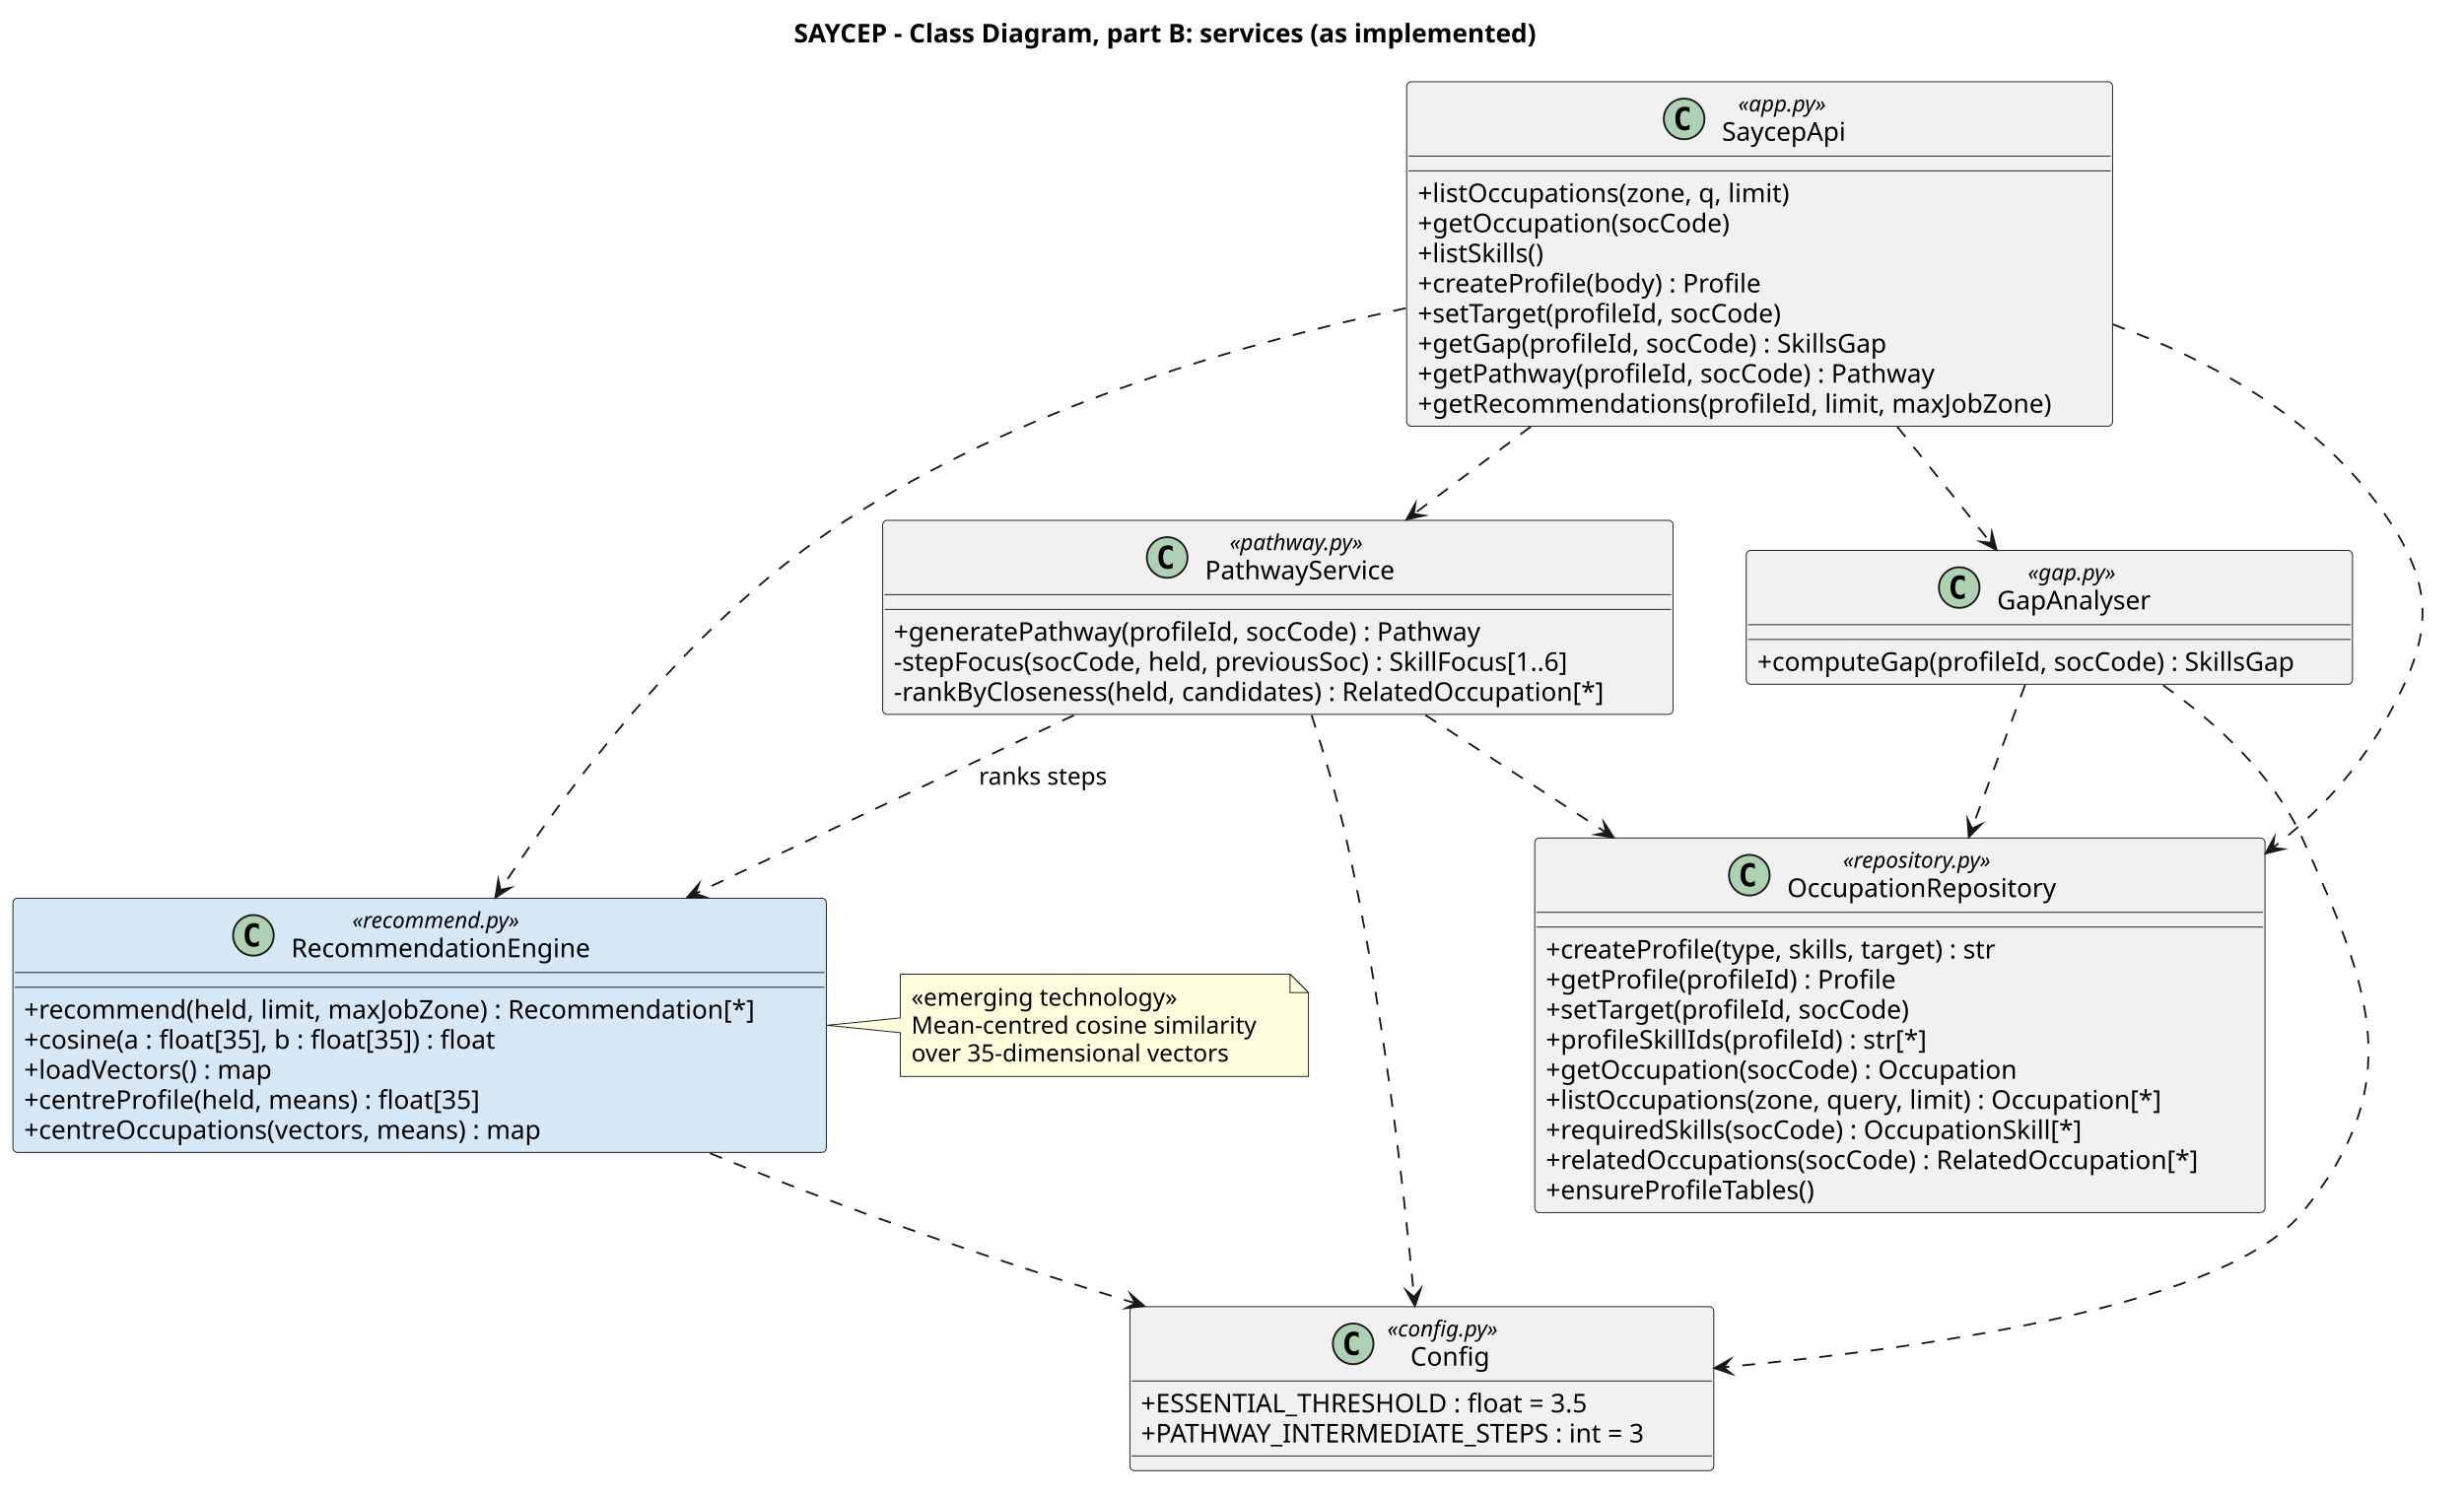
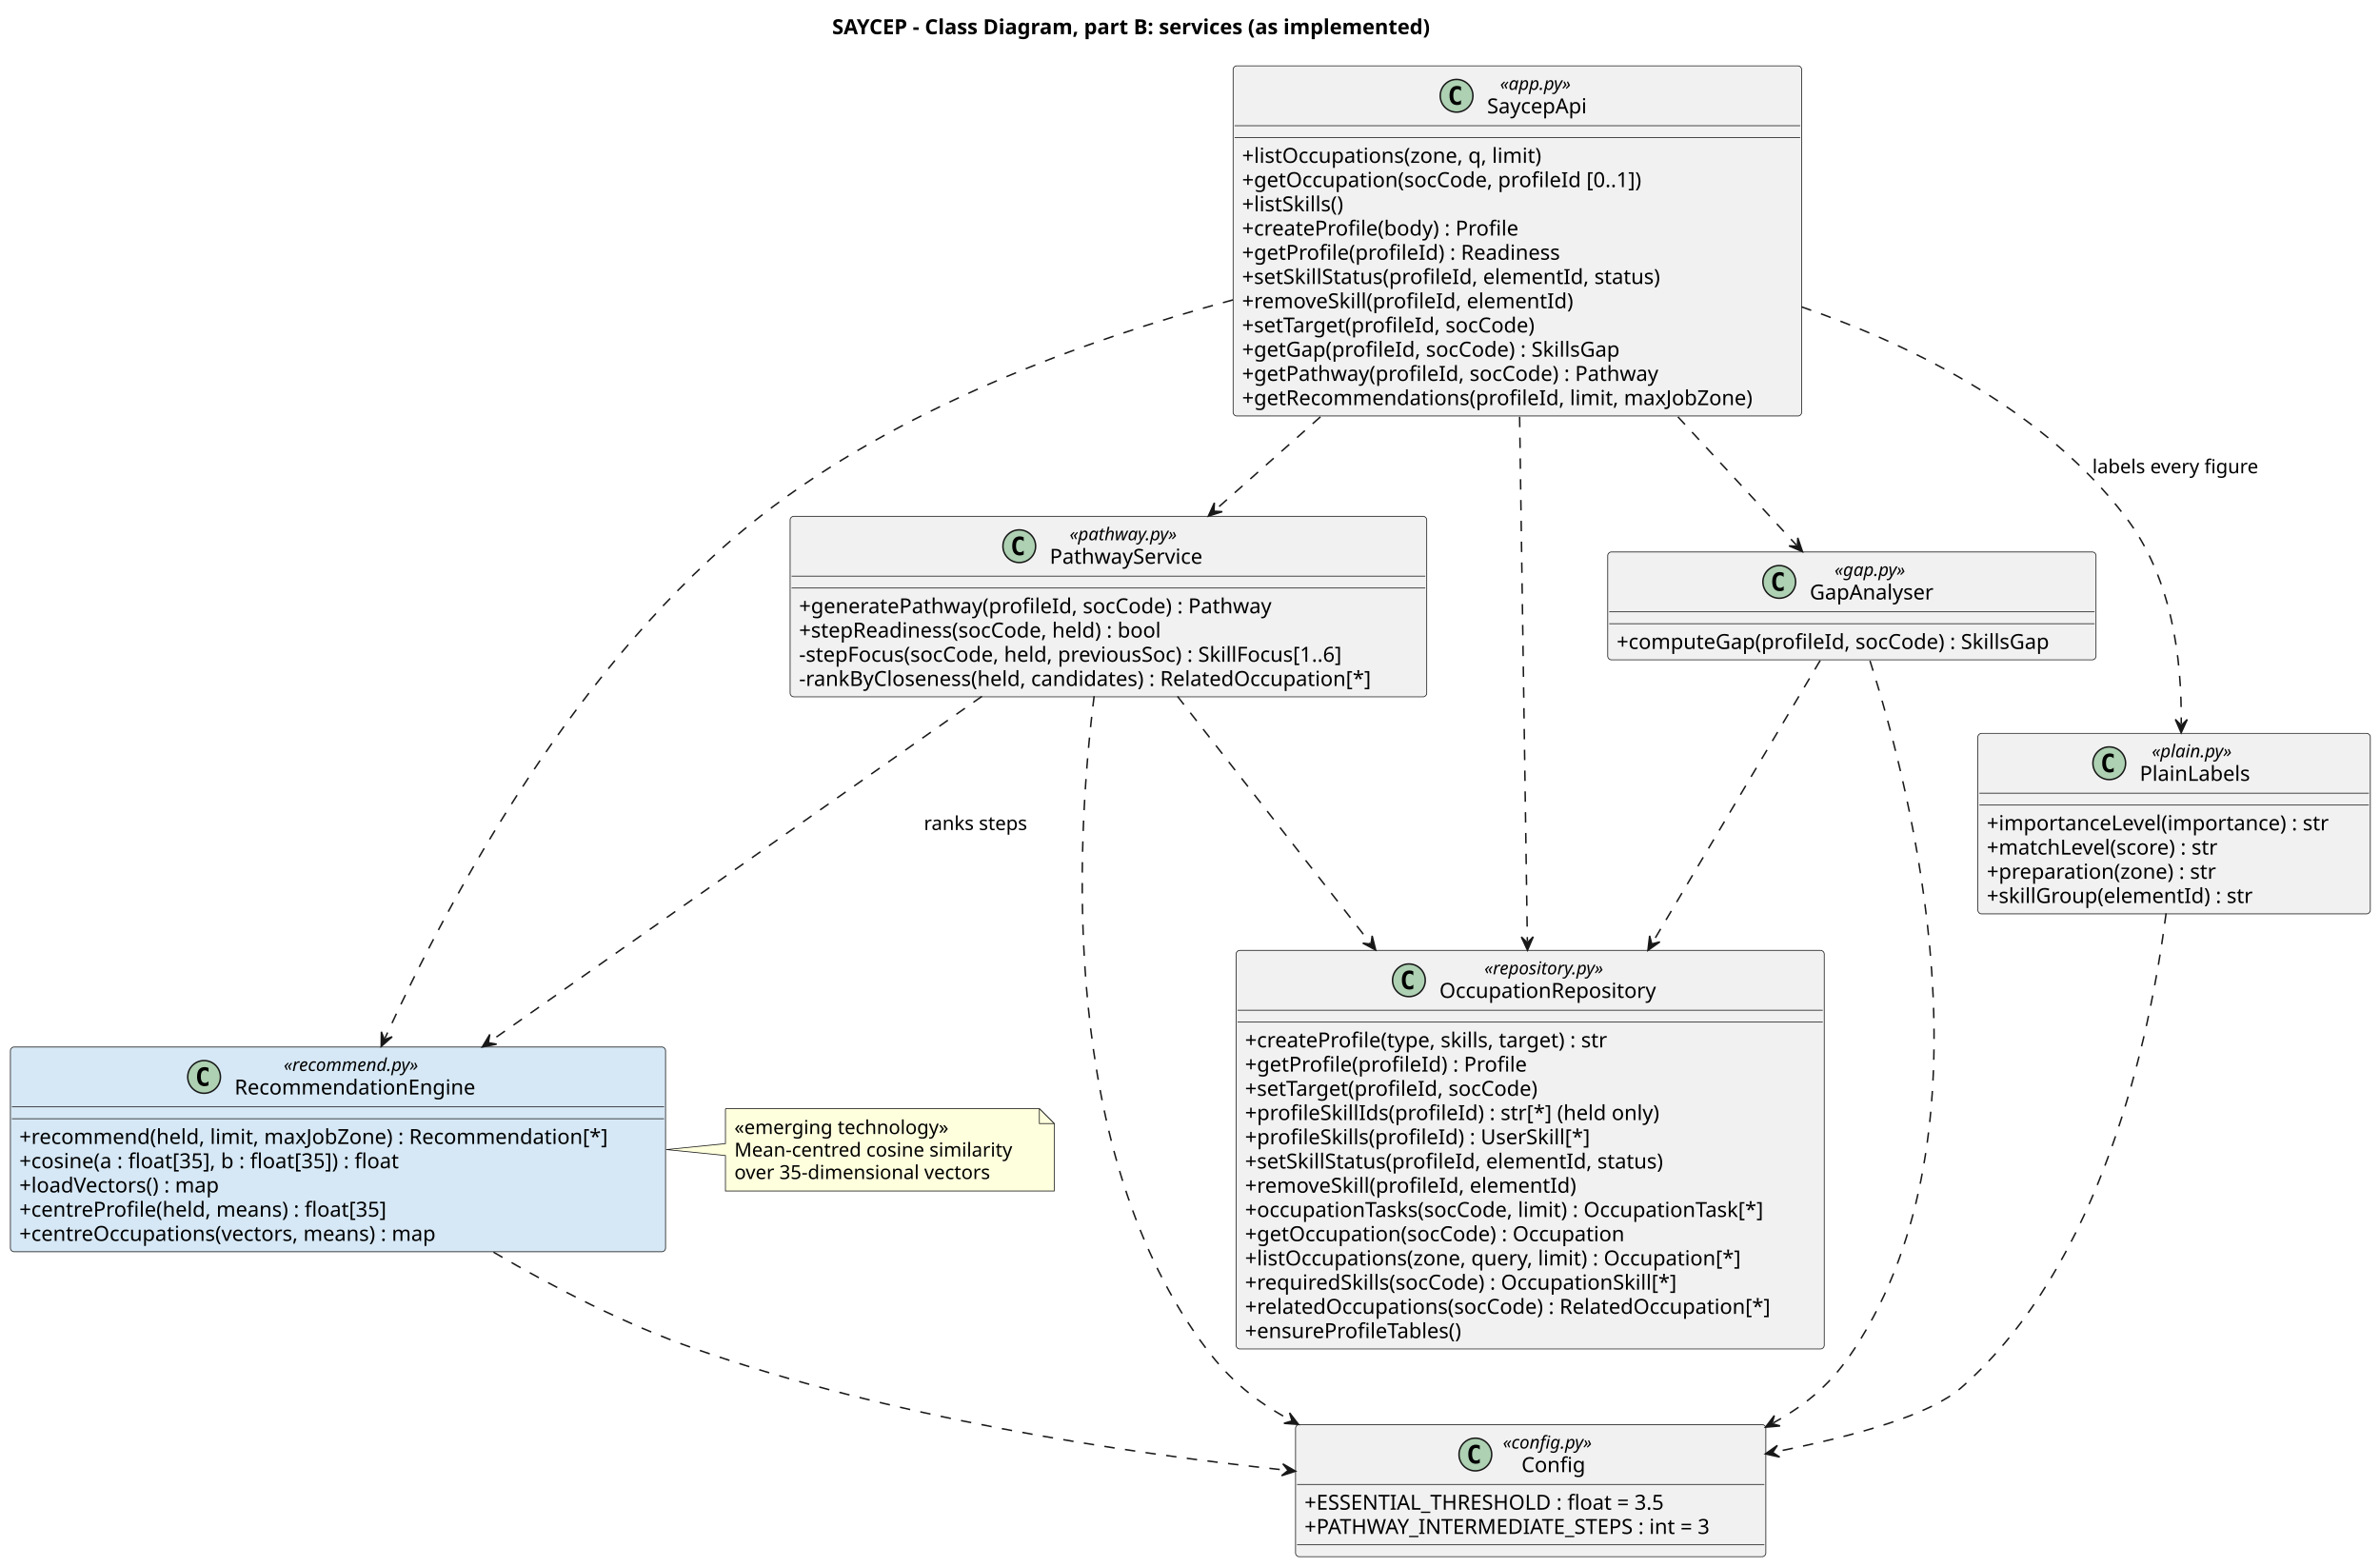
- <svg xmlns="http://www.w3.org/2000/svg" version="1.1" data-diagram-type="CLASS" style="width:1335px;height:811px;background:#FFFFFF;" width="1335px" height="811px" viewBox="0 0 1335 811" zoomAndPan="magnify" preserveAspectRatio="none" contentStyleType="text/css">
+ <svg xmlns="http://www.w3.org/2000/svg" contentStyleType="text/css" height="1054px" preserveAspectRatio="none" style="width:1601px;height:1054px;background:#FFFFFF;" version="1.1" viewBox="0 0 1601 1054" width="1601px" zoomAndPan="magnify">
  <defs />
-   <g font-family="sans-serif" lengthAdjust="spacing">
-     <g class="title" data-source-line="3">
-       <text x="430.136" y="22.995" fill="#000" font-size="14" textLength="467.947" font-weight="700">SAYCEP - Class Diagram, part B: services (as implemented)</text>
+   <g>
+     <text fill="#000000" font-family="sans-serif" font-size="14" font-weight="bold" lengthAdjust="spacing" textLength="467.947" x="559.769" y="22.995">SAYCEP - Class Diagram, part B: services (as implemented)</text>
+     <g id="elem_SaycepApi">
+       <rect codeLine="11" fill="#F1F1F1" height="235.531" id="SaycepApi" rx="2.5" ry="2.5" style="stroke:#181818;stroke-width:0.5;" width="382.453" x="829.5" y="44.297" />
+       <ellipse cx="979.826" cy="64.43" fill="#ADD1B2" rx="11" ry="11" style="stroke:#181818;stroke-width:1.0;" />
+       <path d="M982.794,70.07 Q982.216,70.367 981.576,70.508 Q980.935,70.664 980.232,70.664 Q977.732,70.664 976.404,69.023 Q975.091,67.367 975.091,64.242 Q975.091,61.117 976.404,59.461 Q977.732,57.805 980.232,57.805 Q980.935,57.805 981.576,57.961 Q982.232,58.117 982.794,58.414 L982.794,61.133 Q982.169,60.555 981.576,60.289 Q980.982,60.008 980.357,60.008 Q979.013,60.008 978.326,61.086 Q977.638,62.148 977.638,64.242 Q977.638,66.336 978.326,67.414 Q979.013,68.477 980.357,68.477 Q980.982,68.477 981.576,68.211 Q982.169,67.93 982.794,67.352 L982.794,70.07 Z " fill="#000000" />
+       <text fill="#000000" font-family="sans-serif" font-size="12" font-style="italic" lengthAdjust="spacing" textLength="55.805" x="1009.074" y="60.435">«app.py»</text>
+       <text fill="#000000" font-family="sans-serif" font-size="14" lengthAdjust="spacing" textLength="73.302" x="1000.326" y="76.261">SaycepApi</text>
+       <line style="stroke:#181818;stroke-width:0.5;" x1="830.5" x2="1210.953" y1="84.562" y2="84.562" />
+       <line style="stroke:#181818;stroke-width:0.5;" x1="830.5" x2="1210.953" y1="92.562" y2="92.562" />
+       <text fill="#000000" font-family="sans-serif" font-size="14" lengthAdjust="spacing" textLength="220.965" x="835.5" y="109.558">+listOccupations(zone, q, limit)</text>
+       <text fill="#000000" font-family="sans-serif" font-size="14" lengthAdjust="spacing" textLength="293.146" x="835.5" y="125.855">+getOccupation(socCode, profileId [0..1])</text>
+       <text fill="#000000" font-family="sans-serif" font-size="14" lengthAdjust="spacing" textLength="79.174" x="835.5" y="142.151">+listSkills()</text>
+       <text fill="#000000" font-family="sans-serif" font-size="14" lengthAdjust="spacing" textLength="203.814" x="835.5" y="158.448">+createProfile(body) : Profile</text>
+       <text fill="#000000" font-family="sans-serif" font-size="14" lengthAdjust="spacing" textLength="232.661" x="835.5" y="174.745">+getProfile(profileId) : Readiness</text>
+       <text fill="#000000" font-family="sans-serif" font-size="14" lengthAdjust="spacing" textLength="306.435" x="835.5" y="191.042">+setSkillStatus(profileId, elementId, status)</text>
+       <text fill="#000000" font-family="sans-serif" font-size="14" lengthAdjust="spacing" textLength="241.978" x="835.5" y="207.339">+removeSkill(profileId, elementId)</text>
+       <text fill="#000000" font-family="sans-serif" font-size="14" lengthAdjust="spacing" textLength="215.769" x="835.5" y="223.636">+setTarget(profileId, socCode)</text>
+       <text fill="#000000" font-family="sans-serif" font-size="14" lengthAdjust="spacing" textLength="277.69" x="835.5" y="239.933">+getGap(profileId, socCode) : SkillsGap</text>
+       <text fill="#000000" font-family="sans-serif" font-size="14" lengthAdjust="spacing" textLength="304.5" x="835.5" y="256.229">+getPathway(profileId, socCode) : Pathway</text>
+       <text fill="#000000" font-family="sans-serif" font-size="14" lengthAdjust="spacing" textLength="370.453" x="835.5" y="272.526">+getRecommendations(profileId, limit, maxJobZone)</text>
    </g>
-     <g class="entity" data-qualified-name="SaycepApi" id="ent0001" data-source-line="9">
-       <rect x="762.13" y="44.297" width="382.453" height="186.641" fill="#F1F1F1" style="stroke:#181818;stroke-width:0.5;" rx="2.5" ry="2.5" />
-       <ellipse cx="912.456" cy="64.43" rx="11" ry="11" fill="#ADD1B2" style="stroke:#181818;stroke-width:1;" />
-       <path d="M915.424,70.07 Q914.846,70.367 914.206,70.508 Q913.565,70.664 912.862,70.664 Q910.362,70.664 909.034,69.023 Q907.721,67.367 907.721,64.242 Q907.721,61.117 909.034,59.461 Q910.362,57.805 912.862,57.805 Q913.565,57.805 914.206,57.961 Q914.862,58.117 915.424,58.414 L915.424,61.133 Q914.799,60.555 914.206,60.289 Q913.612,60.008 912.987,60.008 Q911.643,60.008 910.956,61.086 Q910.268,62.148 910.268,64.242 Q910.268,66.336 910.956,67.414 Q911.643,68.477 912.987,68.477 Q913.612,68.477 914.206,68.211 Q914.799,67.93 915.424,67.352 L915.424,70.07 Z " fill="#000" />
-       <text x="941.704" y="60.436" fill="#000" font-size="12" textLength="55.805" font-style="italic">«app.py»</text>
-       <text x="932.956" y="76.261" fill="#000" font-size="14" textLength="73.302">SaycepApi</text>
-       <line x1="763.13" y1="84.563" x2="1143.583" y2="84.563" style="stroke:#181818;stroke-width:0.5;" />
-       <line x1="763.13" y1="92.563" x2="1143.583" y2="92.563" style="stroke:#181818;stroke-width:0.5;" />
-       <text x="768.13" y="109.558" fill="#000" font-size="14" textLength="220.965">+listOccupations(zone, q, limit)</text>
-       <text x="768.13" y="125.854" fill="#000" font-size="14" textLength="184.611">+getOccupation(socCode)</text>
-       <text x="768.13" y="142.151" fill="#000" font-size="14" textLength="79.174">+listSkills()</text>
-       <text x="768.13" y="158.448" fill="#000" font-size="14" textLength="203.813">+createProfile(body) : Profile</text>
-       <text x="768.13" y="174.745" fill="#000" font-size="14" textLength="215.77">+setTarget(profileId, socCode)</text>
-       <text x="768.13" y="191.042" fill="#000" font-size="14" textLength="277.689">+getGap(profileId, socCode) : SkillsGap</text>
-       <text x="768.13" y="207.339" fill="#000" font-size="14" textLength="304.5">+getPathway(profileId, socCode) : Pathway</text>
-       <text x="768.13" y="223.636" fill="#000" font-size="14" textLength="370.453">+getRecommendations(profileId, limit, maxJobZone)</text>
+     <g id="elem_GapAnalyser">
+       <rect codeLine="24" fill="#F1F1F1" height="72.562" id="GapAnalyser" rx="2.5" ry="2.5" style="stroke:#181818;stroke-width:0.5;" width="328.463" x="1081.5" y="371.297" />
+       <ellipse cx="1196.891" cy="391.43" fill="#ADD1B2" rx="11" ry="11" style="stroke:#181818;stroke-width:1.0;" />
+       <path d="M1199.859,397.07 Q1199.281,397.367 1198.641,397.508 Q1198,397.664 1197.297,397.664 Q1194.797,397.664 1193.469,396.023 Q1192.156,394.367 1192.156,391.242 Q1192.156,388.117 1193.469,386.461 Q1194.797,384.805 1197.297,384.805 Q1198,384.805 1198.641,384.961 Q1199.297,385.117 1199.859,385.414 L1199.859,388.133 Q1199.234,387.555 1198.641,387.289 Q1198.047,387.008 1197.422,387.008 Q1196.078,387.008 1195.391,388.086 Q1194.703,389.148 1194.703,391.242 Q1194.703,393.336 1195.391,394.414 Q1196.078,395.477 1197.422,395.477 Q1198.047,395.477 1198.641,395.211 Q1199.234,394.93 1199.859,394.352 L1199.859,397.07 Z " fill="#000000" />
+       <text fill="#000000" font-family="sans-serif" font-size="12" font-style="italic" lengthAdjust="spacing" textLength="55.805" x="1234.079" y="387.435">«gap.py»</text>
+       <text fill="#000000" font-family="sans-serif" font-size="14" lengthAdjust="spacing" textLength="89.182" x="1217.391" y="403.261">GapAnalyser</text>
+       <line style="stroke:#181818;stroke-width:0.5;" x1="1082.5" x2="1408.963" y1="411.562" y2="411.562" />
+       <line style="stroke:#181818;stroke-width:0.5;" x1="1082.5" x2="1408.963" y1="419.562" y2="419.562" />
+       <text fill="#000000" font-family="sans-serif" font-size="14" lengthAdjust="spacing" textLength="316.463" x="1087.5" y="436.558">+computeGap(profileId, socCode) : SkillsGap</text>
    </g>
-     <g class="entity" data-qualified-name="GapAnalyser" id="ent0002" data-source-line="19">
-       <rect x="946.12" y="298.227" width="328.463" height="72.563" fill="#F1F1F1" style="stroke:#181818;stroke-width:0.5;" rx="2.5" ry="2.5" />
-       <ellipse cx="1061.511" cy="318.36" rx="11" ry="11" fill="#ADD1B2" style="stroke:#181818;stroke-width:1;" />
-       <path d="M1064.479,324 Q1063.901,324.297 1063.261,324.438 Q1062.62,324.594 1061.917,324.594 Q1059.417,324.594 1058.089,322.953 Q1056.776,321.297 1056.776,318.172 Q1056.776,315.047 1058.089,313.391 Q1059.417,311.735 1061.917,311.735 Q1062.62,311.735 1063.261,311.891 Q1063.917,312.047 1064.479,312.344 L1064.479,315.063 Q1063.854,314.485 1063.261,314.219 Q1062.667,313.938 1062.042,313.938 Q1060.698,313.938 1060.011,315.016 Q1059.323,316.078 1059.323,318.172 Q1059.323,320.266 1060.011,321.344 Q1060.698,322.407 1062.042,322.407 Q1062.667,322.407 1063.261,322.141 Q1063.854,321.86 1064.479,321.282 L1064.479,324 Z " fill="#000" />
-       <text x="1098.699" y="314.366" fill="#000" font-size="12" textLength="55.805" font-style="italic">«gap.py»</text>
-       <text x="1082.011" y="330.191" fill="#000" font-size="14" textLength="89.182">GapAnalyser</text>
-       <line x1="947.12" y1="338.493" x2="1273.583" y2="338.493" style="stroke:#181818;stroke-width:0.5;" />
-       <line x1="947.12" y1="346.493" x2="1273.583" y2="346.493" style="stroke:#181818;stroke-width:0.5;" />
-       <text x="952.12" y="363.488" fill="#000" font-size="14" textLength="316.463">+computeGap(profileId, socCode) : SkillsGap</text>
+     <g id="elem_PathwayService">
+       <rect codeLine="27" fill="#F1F1F1" height="121.453" id="PathwayService" rx="2.5" ry="2.5" style="stroke:#181818;stroke-width:0.5;" width="428.254" x="531.5" y="347.297" />
+       <ellipse cx="685.657" cy="367.43" fill="#ADD1B2" rx="11" ry="11" style="stroke:#181818;stroke-width:1.0;" />
+       <path d="M688.626,373.07 Q688.048,373.367 687.407,373.508 Q686.767,373.664 686.063,373.664 Q683.563,373.664 682.235,372.023 Q680.923,370.367 680.923,367.242 Q680.923,364.117 682.235,362.461 Q683.563,360.805 686.063,360.805 Q686.767,360.805 687.407,360.961 Q688.063,361.117 688.626,361.414 L688.626,364.133 Q688.001,363.555 687.407,363.289 Q686.813,363.008 686.188,363.008 Q684.845,363.008 684.157,364.086 Q683.47,365.148 683.47,367.242 Q683.47,369.336 684.157,370.414 Q684.845,371.477 686.188,371.477 Q686.813,371.477 687.407,371.211 Q688.001,370.93 688.626,370.352 L688.626,373.07 Z " fill="#000000" />
+       <text fill="#000000" font-family="sans-serif" font-size="12" font-style="italic" lengthAdjust="spacing" textLength="84.768" x="719.493" y="363.435">«pathway.py»</text>
+       <text fill="#000000" font-family="sans-serif" font-size="14" lengthAdjust="spacing" textLength="111.439" x="706.157" y="379.261">PathwayService</text>
+       <line style="stroke:#181818;stroke-width:0.5;" x1="532.5" x2="958.754" y1="387.562" y2="387.562" />
+       <line style="stroke:#181818;stroke-width:0.5;" x1="532.5" x2="958.754" y1="395.562" y2="395.562" />
+       <text fill="#000000" font-family="sans-serif" font-size="14" lengthAdjust="spacing" textLength="344.935" x="537.5" y="412.558">+generatePathway(profileId, socCode) : Pathway</text>
+       <text fill="#000000" font-family="sans-serif" font-size="14" lengthAdjust="spacing" textLength="266.793" x="537.5" y="428.854">+stepReadiness(socCode, held) : bool</text>
+       <text fill="#000000" font-family="sans-serif" font-size="14" lengthAdjust="spacing" textLength="399.916" x="537.5" y="445.151">-stepFocus(socCode, held, previousSoc) : SkillFocus[1..6]</text>
+       <text fill="#000000" font-family="sans-serif" font-size="14" lengthAdjust="spacing" textLength="416.254" x="537.5" y="461.448">-rankByCloseness(held, candidates) : RelatedOccupation[*]</text>
    </g>
-     <g class="entity" data-qualified-name="PathwayService" id="ent0003" data-source-line="22">
-       <rect x="478.23" y="281.937" width="428.254" height="105.156" fill="#F1F1F1" style="stroke:#181818;stroke-width:0.5;" rx="2.5" ry="2.5" />
-       <ellipse cx="632.387" cy="302.07" rx="11" ry="11" fill="#ADD1B2" style="stroke:#181818;stroke-width:1;" />
-       <path d="M635.356,307.71 Q634.778,308.007 634.137,308.148 Q633.497,308.304 632.793,308.304 Q630.293,308.304 628.965,306.663 Q627.653,305.007 627.653,301.882 Q627.653,298.757 628.965,297.101 Q630.293,295.445 632.793,295.445 Q633.497,295.445 634.137,295.601 Q634.793,295.757 635.356,296.054 L635.356,298.773 Q634.731,298.195 634.137,297.929 Q633.543,297.648 632.918,297.648 Q631.575,297.648 630.887,298.726 Q630.2,299.788 630.2,301.882 Q630.2,303.976 630.887,305.054 Q631.575,306.117 632.918,306.117 Q633.543,306.117 634.137,305.851 Q634.731,305.57 635.356,304.992 L635.356,307.71 Z " fill="#000" />
-       <text x="666.223" y="298.076" fill="#000" font-size="12" textLength="84.768" font-style="italic">«pathway.py»</text>
-       <text x="652.887" y="313.901" fill="#000" font-size="14" textLength="111.439">PathwayService</text>
-       <line x1="479.23" y1="322.203" x2="905.484" y2="322.203" style="stroke:#181818;stroke-width:0.5;" />
-       <line x1="479.23" y1="330.203" x2="905.484" y2="330.203" style="stroke:#181818;stroke-width:0.5;" />
-       <text x="484.23" y="347.198" fill="#000" font-size="14" textLength="344.935">+generatePathway(profileId, socCode) : Pathway</text>
-       <text x="484.23" y="363.494" fill="#000" font-size="14" textLength="399.916">-stepFocus(socCode, held, previousSoc) : SkillFocus[1..6]</text>
-       <text x="484.23" y="379.791" fill="#000" font-size="14" textLength="416.254">-rankByCloseness(held, candidates) : RelatedOccupation[*]</text>
+     <g id="elem_RecommendationEngine">
+       <rect codeLine="33" fill="#D6E8F5" height="137.75" id="RecommendationEngine" rx="2.5" ry="2.5" style="stroke:#181818;stroke-width:0.5;" width="440.709" x="7" y="704.297" />
+       <ellipse cx="137.29" cy="724.43" fill="#ADD1B2" rx="11" ry="11" style="stroke:#181818;stroke-width:1.0;" />
+       <path d="M140.258,730.07 Q139.68,730.367 139.04,730.508 Q138.399,730.664 137.696,730.664 Q135.196,730.664 133.868,729.023 Q132.555,727.367 132.555,724.242 Q132.555,721.117 133.868,719.461 Q135.196,717.805 137.696,717.805 Q138.399,717.805 139.04,717.961 Q139.696,718.117 140.258,718.414 L140.258,721.133 Q139.633,720.555 139.04,720.289 Q138.446,720.008 137.821,720.008 Q136.477,720.008 135.79,721.086 Q135.102,722.148 135.102,724.242 Q135.102,726.336 135.79,727.414 Q136.477,728.477 137.821,728.477 Q138.446,728.477 139.04,728.211 Q139.633,727.93 140.258,727.352 L140.258,730.07 Z " fill="#000000" />
+       <text fill="#000000" font-family="sans-serif" font-size="12" font-style="italic" lengthAdjust="spacing" textLength="105.457" x="190.876" y="720.436">«recommend.py»</text>
+       <text fill="#000000" font-family="sans-serif" font-size="14" lengthAdjust="spacing" textLength="171.63" x="157.79" y="736.261">RecommendationEngine</text>
+       <line style="stroke:#181818;stroke-width:0.5;" x1="8" x2="446.709" y1="744.562" y2="744.562" />
+       <line style="stroke:#181818;stroke-width:0.5;" x1="8" x2="446.709" y1="752.562" y2="752.562" />
+       <text fill="#000000" font-family="sans-serif" font-size="14" lengthAdjust="spacing" textLength="428.709" x="13" y="769.558">+recommend(held, limit, maxJobZone) : Recommendation[*]</text>
+       <text fill="#000000" font-family="sans-serif" font-size="14" lengthAdjust="spacing" textLength="286.638" x="13" y="785.855">+cosine(a : float[35], b : float[35]) : float</text>
+       <text fill="#000000" font-family="sans-serif" font-size="14" lengthAdjust="spacing" textLength="150.288" x="13" y="802.151">+loadVectors() : map</text>
+       <text fill="#000000" font-family="sans-serif" font-size="14" lengthAdjust="spacing" textLength="271.749" x="13" y="818.448">+centreProfile(held, means) : float[35]</text>
+       <text fill="#000000" font-family="sans-serif" font-size="14" lengthAdjust="spacing" textLength="306.879" x="13" y="834.745">+centreOccupations(vectors, means) : map</text>
    </g>
-     <g class="entity" data-qualified-name="RecommendationEngine" id="ent0004" data-source-line="27">
-       <rect x="7" y="486.687" width="440.709" height="137.75" fill="#D6E8F5" style="stroke:#181818;stroke-width:0.5;" rx="2.5" ry="2.5" />
-       <ellipse cx="137.29" cy="506.82" rx="11" ry="11" fill="#ADD1B2" style="stroke:#181818;stroke-width:1;" />
-       <path d="M140.258,512.46 Q139.68,512.757 139.04,512.898 Q138.399,513.054 137.696,513.054 Q135.196,513.054 133.868,511.413 Q132.555,509.757 132.555,506.632 Q132.555,503.507 133.868,501.851 Q135.196,500.195 137.696,500.195 Q138.399,500.195 139.04,500.351 Q139.696,500.507 140.258,500.804 L140.258,503.523 Q139.633,502.945 139.04,502.679 Q138.446,502.398 137.821,502.398 Q136.477,502.398 135.79,503.476 Q135.102,504.538 135.102,506.632 Q135.102,508.726 135.79,509.804 Q136.477,510.867 137.821,510.867 Q138.446,510.867 139.04,510.601 Q139.633,510.32 140.258,509.742 L140.258,512.46 Z " fill="#000" />
-       <text x="190.876" y="502.826" fill="#000" font-size="12" textLength="105.457" font-style="italic">«recommend.py»</text>
-       <text x="157.79" y="518.651" fill="#000" font-size="14" textLength="171.63">RecommendationEngine</text>
-       <line x1="8" y1="526.953" x2="446.709" y2="526.953" style="stroke:#181818;stroke-width:0.5;" />
-       <line x1="8" y1="534.953" x2="446.709" y2="534.953" style="stroke:#181818;stroke-width:0.5;" />
-       <text x="13" y="551.948" fill="#000" font-size="14" textLength="428.709">+recommend(held, limit, maxJobZone) : Recommendation[*]</text>
-       <text x="13" y="568.244" fill="#000" font-size="14" textLength="286.638">+cosine(a : float[35], b : float[35]) : float</text>
-       <text x="13" y="584.541" fill="#000" font-size="14" textLength="150.288">+loadVectors() : map</text>
-       <text x="13" y="600.838" fill="#000" font-size="14" textLength="271.749">+centreProfile(held, means) : float[35]</text>
-       <text x="13" y="617.135" fill="#000" font-size="14" textLength="306.879">+centreOccupations(vectors, means) : map</text>
+     <g id="elem_OccupationRepository">
+       <rect codeLine="40" fill="#F1F1F1" height="268.125" id="OccupationRepository" rx="2.5" ry="2.5" style="stroke:#181818;stroke-width:0.5;" width="395.653" x="831.5" y="639.297" />
+       <ellipse cx="947.755" cy="659.43" fill="#ADD1B2" rx="11" ry="11" style="stroke:#181818;stroke-width:1.0;" />
+       <path d="M950.724,665.07 Q950.146,665.367 949.505,665.508 Q948.865,665.664 948.162,665.664 Q945.662,665.664 944.333,664.023 Q943.021,662.367 943.021,659.242 Q943.021,656.117 944.333,654.461 Q945.662,652.805 948.162,652.805 Q948.865,652.805 949.505,652.961 Q950.162,653.117 950.724,653.414 L950.724,656.133 Q950.099,655.555 949.505,655.289 Q948.912,655.008 948.287,655.008 Q946.943,655.008 946.255,656.086 Q945.568,657.148 945.568,659.242 Q945.568,661.336 946.255,662.414 Q946.943,663.477 948.287,663.477 Q948.912,663.477 949.505,663.211 Q950.099,662.93 950.724,662.352 L950.724,665.07 Z " fill="#000000" />
+       <text fill="#000000" font-family="sans-serif" font-size="12" font-style="italic" lengthAdjust="spacing" textLength="94.16" x="998.497" y="655.436">«repository.py»</text>
+       <text fill="#000000" font-family="sans-serif" font-size="14" lengthAdjust="spacing" textLength="154.643" x="968.255" y="671.261">OccupationRepository</text>
+       <line style="stroke:#181818;stroke-width:0.5;" x1="832.5" x2="1226.153" y1="679.562" y2="679.562" />
+       <line style="stroke:#181818;stroke-width:0.5;" x1="832.5" x2="1226.153" y1="687.562" y2="687.562" />
+       <text fill="#000000" font-family="sans-serif" font-size="14" lengthAdjust="spacing" textLength="269.897" x="837.5" y="704.558">+createProfile(type, skills, target) : str</text>
+       <text fill="#000000" font-family="sans-serif" font-size="14" lengthAdjust="spacing" textLength="204.976" x="837.5" y="720.855">+getProfile(profileId) : Profile</text>
+       <text fill="#000000" font-family="sans-serif" font-size="14" lengthAdjust="spacing" textLength="215.769" x="837.5" y="737.151">+setTarget(profileId, socCode)</text>
+       <text fill="#000000" font-family="sans-serif" font-size="14" lengthAdjust="spacing" textLength="307.932" x="837.5" y="753.448">+profileSkillIds(profileId) : str[*]  (held only)</text>
+       <text fill="#000000" font-family="sans-serif" font-size="14" lengthAdjust="spacing" textLength="252.8" x="837.5" y="769.745">+profileSkills(profileId) : UserSkill[*]</text>
+       <text fill="#000000" font-family="sans-serif" font-size="14" lengthAdjust="spacing" textLength="306.435" x="837.5" y="786.042">+setSkillStatus(profileId, elementId, status)</text>
+       <text fill="#000000" font-family="sans-serif" font-size="14" lengthAdjust="spacing" textLength="241.978" x="837.5" y="802.339">+removeSkill(profileId, elementId)</text>
+       <text fill="#000000" font-family="sans-serif" font-size="14" lengthAdjust="spacing" textLength="382.334" x="837.5" y="818.636">+occupationTasks(socCode, limit) : OccupationTask[*]</text>
+       <text fill="#000000" font-family="sans-serif" font-size="14" lengthAdjust="spacing" textLength="277.799" x="837.5" y="834.933">+getOccupation(socCode) : Occupation</text>
+       <text fill="#000000" font-family="sans-serif" font-size="14" lengthAdjust="spacing" textLength="363.603" x="837.5" y="851.23">+listOccupations(zone, query, limit) : Occupation[*]</text>
+       <text fill="#000000" font-family="sans-serif" font-size="14" lengthAdjust="spacing" textLength="317.058" x="837.5" y="867.526">+requiredSkills(socCode) : OccupationSkill[*]</text>
+       <text fill="#000000" font-family="sans-serif" font-size="14" lengthAdjust="spacing" textLength="383.653" x="837.5" y="883.823">+relatedOccupations(socCode) : RelatedOccupation[*]</text>
+       <text fill="#000000" font-family="sans-serif" font-size="14" lengthAdjust="spacing" textLength="160.576" x="837.5" y="900.12">+ensureProfileTables()</text>
    </g>
-     <g class="entity" data-qualified-name="OccupationRepository" id="ent0005" data-source-line="34">
-       <rect x="831.53" y="454.087" width="395.653" height="202.938" fill="#F1F1F1" style="stroke:#181818;stroke-width:0.5;" rx="2.5" ry="2.5" />
-       <ellipse cx="947.785" cy="474.22" rx="11" ry="11" fill="#ADD1B2" style="stroke:#181818;stroke-width:1;" />
-       <path d="M950.754,479.86 Q950.176,480.157 949.535,480.298 Q948.895,480.454 948.192,480.454 Q945.692,480.454 944.363,478.813 Q943.051,477.157 943.051,474.032 Q943.051,470.907 944.363,469.251 Q945.692,467.595 948.192,467.595 Q948.895,467.595 949.535,467.751 Q950.192,467.907 950.754,468.204 L950.754,470.923 Q950.129,470.345 949.535,470.079 Q948.942,469.798 948.317,469.798 Q946.973,469.798 946.285,470.876 Q945.598,471.938 945.598,474.032 Q945.598,476.126 946.285,477.204 Q946.973,478.267 948.317,478.267 Q948.942,478.267 949.535,478.001 Q950.129,477.72 950.754,477.142 L950.754,479.86 Z " fill="#000" />
-       <text x="998.527" y="470.226" fill="#000" font-size="12" textLength="94.16" font-style="italic">«repository.py»</text>
-       <text x="968.285" y="486.051" fill="#000" font-size="14" textLength="154.643">OccupationRepository</text>
-       <line x1="832.53" y1="494.353" x2="1226.183" y2="494.353" style="stroke:#181818;stroke-width:0.5;" />
-       <line x1="832.53" y1="502.353" x2="1226.183" y2="502.353" style="stroke:#181818;stroke-width:0.5;" />
-       <text x="837.53" y="519.348" fill="#000" font-size="14" textLength="269.896">+createProfile(type, skills, target) : str</text>
-       <text x="837.53" y="535.644" fill="#000" font-size="14" textLength="204.976">+getProfile(profileId) : Profile</text>
-       <text x="837.53" y="551.941" fill="#000" font-size="14" textLength="215.77">+setTarget(profileId, socCode)</text>
-       <text x="837.53" y="568.238" fill="#000" font-size="14" textLength="223.781">+profileSkillIds(profileId) : str[*]</text>
-       <text x="837.53" y="584.535" fill="#000" font-size="14" textLength="277.799">+getOccupation(socCode) : Occupation</text>
-       <text x="837.53" y="600.832" fill="#000" font-size="14" textLength="363.604">+listOccupations(zone, query, limit) : Occupation[*]</text>
-       <text x="837.53" y="617.129" fill="#000" font-size="14" textLength="317.058">+requiredSkills(socCode) : OccupationSkill[*]</text>
-       <text x="837.53" y="633.426" fill="#000" font-size="14" textLength="383.653">+relatedOccupations(socCode) : RelatedOccupation[*]</text>
-       <text x="837.53" y="649.723" fill="#000" font-size="14" textLength="160.576">+ensureProfileTables()</text>
+     <g id="elem_PlainLabels">
+       <rect codeLine="55" fill="#F1F1F1" height="121.453" id="PlainLabels" rx="2.5" ry="2.5" style="stroke:#181818;stroke-width:0.5;" width="263.986" x="1330.5" y="493.297" />
+       <ellipse cx="1418.875" cy="513.43" fill="#ADD1B2" rx="11" ry="11" style="stroke:#181818;stroke-width:1.0;" />
+       <path d="M1421.844,519.07 Q1421.266,519.367 1420.625,519.508 Q1419.984,519.664 1419.281,519.664 Q1416.781,519.664 1415.453,518.023 Q1414.141,516.367 1414.141,513.242 Q1414.141,510.117 1415.453,508.461 Q1416.781,506.805 1419.281,506.805 Q1419.984,506.805 1420.625,506.961 Q1421.281,507.117 1421.844,507.414 L1421.844,510.133 Q1421.219,509.555 1420.625,509.289 Q1420.031,509.008 1419.406,509.008 Q1418.062,509.008 1417.375,510.086 Q1416.688,511.148 1416.688,513.242 Q1416.688,515.336 1417.375,516.414 Q1418.062,517.477 1419.406,517.477 Q1420.031,517.477 1420.625,517.211 Q1421.219,516.93 1421.844,516.352 L1421.844,519.07 Z " fill="#000000" />
+       <text fill="#000000" font-family="sans-serif" font-size="12" font-style="italic" lengthAdjust="spacing" textLength="62.461" x="1447.513" y="509.435">«plain.py»</text>
+       <text fill="#000000" font-family="sans-serif" font-size="14" lengthAdjust="spacing" textLength="78.736" x="1439.375" y="525.261">PlainLabels</text>
+       <line style="stroke:#181818;stroke-width:0.5;" x1="1331.5" x2="1593.486" y1="533.562" y2="533.562" />
+       <line style="stroke:#181818;stroke-width:0.5;" x1="1331.5" x2="1593.486" y1="541.562" y2="541.562" />
+       <text fill="#000000" font-family="sans-serif" font-size="14" lengthAdjust="spacing" textLength="251.986" x="1336.5" y="558.558">+importanceLevel(importance) : str</text>
+       <text fill="#000000" font-family="sans-serif" font-size="14" lengthAdjust="spacing" textLength="174.214" x="1336.5" y="574.855">+matchLevel(score) : str</text>
+       <text fill="#000000" font-family="sans-serif" font-size="14" lengthAdjust="spacing" textLength="170.085" x="1336.5" y="591.151">+preparation(zone) : str</text>
+       <text fill="#000000" font-family="sans-serif" font-size="14" lengthAdjust="spacing" textLength="195.556" x="1336.5" y="607.448">+skillGroup(elementId) : str</text>
    </g>
-     <g class="entity" data-qualified-name="Config" id="ent0006" data-source-line="45">
-       <rect x="612.18" y="708.027" width="316.356" height="88.859" fill="#F1F1F1" style="stroke:#181818;stroke-width:0.5;" rx="2.5" ry="2.5" />
-       <ellipse cx="733.139" cy="728.16" rx="11" ry="11" fill="#ADD1B2" style="stroke:#181818;stroke-width:1;" />
-       <path d="M736.108,733.8 Q735.53,734.097 734.889,734.238 Q734.249,734.394 733.546,734.394 Q731.046,734.394 729.718,732.753 Q728.405,731.097 728.405,727.972 Q728.405,724.847 729.718,723.191 Q731.046,721.535 733.546,721.535 Q734.249,721.535 734.889,721.691 Q735.546,721.847 736.108,722.144 L736.108,724.863 Q735.483,724.285 734.889,724.019 Q734.296,723.738 733.671,723.738 Q732.327,723.738 731.639,724.816 Q730.952,725.878 730.952,727.972 Q730.952,730.066 731.639,731.144 Q732.327,732.207 733.671,732.207 Q734.296,732.207 734.889,731.941 Q735.483,731.66 736.108,731.082 L736.108,733.8 Z " fill="#000" />
-       <text x="751.639" y="724.166" fill="#000" font-size="12" textLength="69.938" font-style="italic">«config.py»</text>
-       <text x="764.149" y="739.991" fill="#000" font-size="14" textLength="44.919">Config</text>
-       <line x1="613.18" y1="748.293" x2="927.536" y2="748.293" style="stroke:#181818;stroke-width:0.5;" />
-       <text x="618.18" y="765.288" fill="#000" font-size="14" textLength="269.356">+ESSENTIAL_THRESHOLD : float = 3.5</text>
-       <text x="618.18" y="781.584" fill="#000" font-size="14" textLength="304.356">+PATHWAY_INTERMEDIATE_STEPS : int = 3</text>
-       <line x1="613.18" y1="788.886" x2="927.536" y2="788.886" style="stroke:#181818;stroke-width:0.5;" />
+     <g id="elem_Config">
+       <rect codeLine="61" fill="#F1F1F1" height="88.859" id="Config" rx="2.5" ry="2.5" style="stroke:#181818;stroke-width:0.5;" width="316.356" x="871.5" y="958.297" />
+       <ellipse cx="992.46" cy="978.43" fill="#ADD1B2" rx="11" ry="11" style="stroke:#181818;stroke-width:1.0;" />
+       <path d="M995.428,984.07 Q994.85,984.367 994.21,984.508 Q993.569,984.664 992.866,984.664 Q990.366,984.664 989.038,983.023 Q987.725,981.367 987.725,978.242 Q987.725,975.117 989.038,973.461 Q990.366,971.805 992.866,971.805 Q993.569,971.805 994.21,971.961 Q994.866,972.117 995.428,972.414 L995.428,975.133 Q994.803,974.555 994.21,974.289 Q993.616,974.008 992.991,974.008 Q991.647,974.008 990.96,975.086 Q990.272,976.148 990.272,978.242 Q990.272,980.336 990.96,981.414 Q991.647,982.477 992.991,982.477 Q993.616,982.477 994.21,982.211 Q994.803,981.93 995.428,981.352 L995.428,984.07 Z " fill="#000000" />
+       <text fill="#000000" font-family="sans-serif" font-size="12" font-style="italic" lengthAdjust="spacing" textLength="69.938" x="1010.96" y="974.436">«config.py»</text>
+       <text fill="#000000" font-family="sans-serif" font-size="14" lengthAdjust="spacing" textLength="44.919" x="1023.469" y="990.261">Config</text>
+       <line style="stroke:#181818;stroke-width:0.5;" x1="872.5" x2="1186.856" y1="998.562" y2="998.562" />
+       <text fill="#000000" font-family="sans-serif" font-size="14" lengthAdjust="spacing" textLength="269.356" x="877.5" y="1015.558">+ESSENTIAL_THRESHOLD : float = 3.5</text>
+       <text fill="#000000" font-family="sans-serif" font-size="14" lengthAdjust="spacing" textLength="304.356" x="877.5" y="1031.854">+PATHWAY_INTERMEDIATE_STEPS : int = 3</text>
+       <line style="stroke:#181818;stroke-width:0.5;" x1="872.5" x2="1186.856" y1="1039.156" y2="1039.156" />
    </g>
-     <g class="entity" data-qualified-name="GMN17" id="ent0018" data-source-line="62">
-       <path d="M487.77,527.857 L487.77,551.557 L448,555.557 L487.77,559.557 L487.77,583.255 A0,0 0 0 0 487.77,583.255 L708.931,583.255 A0,0 0 0 0 708.931,583.255 L708.931,537.857 L698.931,527.857 L487.77,527.857 A0,0 0 0 0 487.77,527.857" style="stroke:#181818;stroke-width:0.5;" fill="#FEFFDD" />
-       <path d="M698.931,527.857 L698.931,537.857 L708.931,537.857 L698.931,527.857" style="stroke:#181818;stroke-width:0.5;" fill="#FEFFDD" />
-       <text x="493.77" y="544.924" fill="#000" font-size="13" textLength="154.584">«emerging technology»</text>
-       <text x="493.77" y="560.057" fill="#000" font-size="13" textLength="200.161">Mean-centred cosine similarity</text>
-       <text x="493.77" y="575.189" fill="#000" font-size="13" textLength="185.415">over 35-dimensional vectors</text>
+     <g id="elem_GMN21">
+       <path d="M488,745.797 L488,769.297 L448.14,773.297 L488,777.297 L488,801.195 A0,0 0 0 0 488,801.195 L709.161,801.195 A0,0 0 0 0 709.161,801.195 L709.161,755.797 L699.161,745.797 L488,745.797 A0,0 0 0 0 488,745.797 " fill="#FEFFDD" style="stroke:#181818;stroke-width:0.5;" />
+       <path d="M699.161,745.797 L699.161,755.797 L709.161,755.797 L699.161,745.797 " fill="#FEFFDD" style="stroke:#181818;stroke-width:0.5;" />
+       <text fill="#000000" font-family="sans-serif" font-size="13" lengthAdjust="spacing" textLength="154.584" x="494" y="762.864">«emerging technology»</text>
+       <text fill="#000000" font-family="sans-serif" font-size="13" lengthAdjust="spacing" textLength="200.161" x="494" y="777.997">Mean-centred cosine similarity</text>
+       <text fill="#000000" font-family="sans-serif" font-size="13" lengthAdjust="spacing" textLength="185.415" x="494" y="793.129">over 35-dimensional vectors</text>
    </g>
-     <g class="link" data-entity-1="ent0001" data-entity-2="ent0002" id="lnk7" data-source-line="50" data-link-type="dependency">
-       <path d="M1027.95,231.207 C1047.09,254.977 1063.412,275.244 1078.612,294.104" style="stroke:#181818;stroke-width:1;stroke-dasharray:7,7;" fill="none" id="SaycepApi-to-GapAnalyser" codeLine="50" />
-       <polygon points="1081.75,297.997,1079.217,288.479,1078.612,294.104,1072.988,293.499,1081.75,297.997" fill="#181818" style="stroke:#181818;stroke-width:1;stroke-linejoin:miter;stroke-miterlimit:10;" />
+     <g id="link_SaycepApi_GapAnalyser">
+       <path codeLine="66" d="M1128.72,280.407 C1159.23,313.427 1186.089,342.489 1208.439,366.689 " fill="none" id="SaycepApi-to-GapAnalyser" style="stroke:#181818;stroke-width:1.0;stroke-dasharray:7.0,7.0;" />
+       <polygon fill="#181818" points="1212.51,371.097,1209.342,361.771,1209.118,367.424,1203.465,367.199,1212.51,371.097" style="stroke:#181818;stroke-width:1.0;" />
    </g>
-     <g class="link" data-entity-1="ent0001" data-entity-2="ent0003" id="lnk8" data-source-line="51" data-link-type="dependency">
-       <path d="M829.35,231.207 C806.2,248.497 786.786,262.995 766.016,278.505" style="stroke:#181818;stroke-width:1;stroke-dasharray:7,7;" fill="none" id="SaycepApi-to-PathwayService" codeLine="51" />
-       <polygon points="762.01,281.497,771.615,279.317,766.016,278.505,766.828,272.907,762.01,281.497" fill="#181818" style="stroke:#181818;stroke-width:1;stroke-linejoin:miter;stroke-miterlimit:10;" />
+     <g id="link_SaycepApi_PathwayService">
+       <path codeLine="67" d="M888.24,280.407 C862.09,303.557 840.193,322.961 817.323,343.2 " fill="none" id="SaycepApi-to-PathwayService" style="stroke:#181818;stroke-width:1.0;stroke-dasharray:7.0,7.0;" />
+       <polygon fill="#181818" points="812.83,347.177,822.221,344.208,816.574,343.863,816.919,338.217,812.83,347.177" style="stroke:#181818;stroke-width:1.0;" />
    </g>
-     <g class="link" data-entity-1="ent0001" data-entity-2="ent0004" id="lnk9" data-source-line="52" data-link-type="dependency">
-       <path d="M761.67,166.977 C665,187.767 549.3,223.017 458.35,281.937 C377.13,334.557 311.864,420.097 271.124,482.167" style="stroke:#181818;stroke-width:1;stroke-dasharray:7,7;" fill="none" id="SaycepApi-to-RecommendationEngine" codeLine="52" />
-       <polygon points="268.38,486.347,276.662,481.018,271.124,482.167,269.974,476.628,268.38,486.347" fill="#181818" style="stroke:#181818;stroke-width:1;stroke-linejoin:miter;stroke-miterlimit:10;" />
+     <g id="link_SaycepApi_RecommendationEngine">
+       <path codeLine="68" d="M829.4,201.727 C727.25,229.407 603.89,274.957 511.5,347.297 C387.65,444.267 301.66,605.243 258.93,698.463 " fill="none" id="SaycepApi-to-RecommendationEngine" style="stroke:#181818;stroke-width:1.0;stroke-dasharray:7.0,7.0;" />
+       <polygon fill="#181818" points="256.43,703.917,263.816,697.402,258.513,699.372,256.544,694.069,256.43,703.917" style="stroke:#181818;stroke-width:1.0;" />
    </g>
-     <g class="link" data-entity-1="ent0001" data-entity-2="ent0005" id="lnk10" data-source-line="53" data-link-type="dependency">
-       <path d="M1144.69,175.757 C1202.58,196.907 1259.88,230.047 1294.35,281.937 C1320.22,320.857 1316.91,346.157 1294.35,387.087 C1278.14,416.527 1258.259,438.427 1231.459,459.387" style="stroke:#181818;stroke-width:1;stroke-dasharray:7,7;" fill="none" id="SaycepApi-to-OccupationRepository" codeLine="53" />
-       <polygon points="1227.52,462.467,1237.074,460.073,1231.459,459.387,1232.145,453.772,1227.52,462.467" fill="#181818" style="stroke:#181818;stroke-width:1;stroke-linejoin:miter;stroke-miterlimit:10;" />
+     <g id="link_SaycepApi_OccupationRepository">
+       <path codeLine="69" d="M1022.23,280.357 C1023.75,382.977 1025.861,526.077 1027.441,633.197 " fill="none" id="SaycepApi-to-OccupationRepository" style="stroke:#181818;stroke-width:1.0;stroke-dasharray:7.0,7.0;" />
+       <polygon fill="#181818" points="1027.53,639.197,1031.397,630.139,1027.456,634.197,1023.398,630.257,1027.53,639.197" style="stroke:#181818;stroke-width:1.0;" />
    </g>
-     <g class="link" data-entity-1="ent0003" data-entity-2="ent0004" id="lnk11" data-source-line="54" data-link-type="dependency">
-       <path d="M581.86,387.557 C519.14,417.107 444.423,452.306 376.773,484.176" style="stroke:#181818;stroke-width:1;stroke-dasharray:7,7;" fill="none" id="PathwayService-to-RecommendationEngine" codeLine="54" />
-       <polygon points="372.25,486.307,382.096,486.09,376.773,484.176,378.687,478.853,372.25,486.307" fill="#181818" style="stroke:#181818;stroke-width:1;stroke-linejoin:miter;stroke-miterlimit:10;" />
-       <text x="530.35" y="425.154" fill="#000" font-size="13" textLength="74.877">ranks steps</text>
+     <g id="link_SaycepApi_PlainLabels">
+       <path codeLine="70" d="M1211.76,206.377 C1290.8,233.807 1376.24,277.757 1429.5,347.297 C1461.14,388.607 1467.681,442.467 1467.301,486.937 " fill="none" id="SaycepApi-to-PlainLabels" style="stroke:#181818;stroke-width:1.0;stroke-dasharray:7.0,7.0;" />
+       <polygon fill="#181818" points="1467.25,492.937,1471.327,483.971,1467.293,487.937,1463.327,483.903,1467.25,492.937" style="stroke:#181818;stroke-width:1.0;" />
+       <text fill="#000000" font-family="sans-serif" font-size="13" lengthAdjust="spacing" textLength="121.228" x="1407.5" y="318.364">labels every figure</text>
    </g>
-     <g class="link" data-entity-1="ent0003" data-entity-2="ent0005" id="lnk12" data-source-line="55" data-link-type="dependency">
-       <path d="M772.22,387.427 C802.87,407.347 834.808,428.101 870.138,451.071" style="stroke:#181818;stroke-width:1;stroke-dasharray:7,7;" fill="none" id="PathwayService-to-OccupationRepository" codeLine="55" />
-       <polygon points="874.33,453.797,868.965,445.538,870.138,451.071,864.604,452.245,874.33,453.797" fill="#181818" style="stroke:#181818;stroke-width:1;stroke-linejoin:miter;stroke-miterlimit:10;" />
+     <g id="link_PlainLabels_Config">
+       <path codeLine="71" d="M1457.11,614.407 C1446.24,698.327 1413.97,850.317 1319.5,933.297 C1298.56,951.687 1249.754,965.56 1193.444,976.82 " fill="none" id="PlainLabels-to-Config" style="stroke:#181818;stroke-width:1.0;stroke-dasharray:7.0,7.0;" />
+       <polygon fill="#181818" points="1187.56,977.997,1197.17,980.154,1192.463,977.016,1195.601,972.31,1187.56,977.997" style="stroke:#181818;stroke-width:1.0;" />
    </g>
-     <g class="link" data-entity-1="ent0002" data-entity-2="ent0005" id="lnk13" data-source-line="56" data-link-type="dependency">
-       <path d="M1097.16,371.197 C1088.82,393.737 1079.323,419.417 1068.413,448.947" style="stroke:#181818;stroke-width:1;stroke-dasharray:7,7;" fill="none" id="GapAnalyser-to-OccupationRepository" codeLine="56" />
-       <polygon points="1066.68,453.637,1073.551,446.581,1068.413,448.947,1066.047,443.808,1066.68,453.637" fill="#181818" style="stroke:#181818;stroke-width:1;stroke-linejoin:miter;stroke-miterlimit:10;" />
+     <g id="link_PathwayService_RecommendationEngine">
+       <path codeLine="72" d="M660.54,468.417 C568.27,533.167 426.041,632.97 329.321,700.84 " fill="none" id="PathwayService-to-RecommendationEngine" style="stroke:#181818;stroke-width:1.0;stroke-dasharray:7.0,7.0;" />
+       <polygon fill="#181818" points="324.41,704.287,334.075,702.391,328.503,701.415,329.479,695.843,324.41,704.287" style="stroke:#181818;stroke-width:1.0;" />
+       <text fill="#000000" font-family="sans-serif" font-size="13" lengthAdjust="spacing" textLength="74.877" x="621.5" y="558.364">ranks steps</text>
    </g>
-     <g class="link" data-entity-1="ent0002" data-entity-2="ent0006" id="lnk14" data-source-line="57" data-link-type="dependency">
-       <path d="M1171.98,371.287 C1200.58,391.557 1231.66,419.757 1247.35,454.087 C1284.85,536.127 1304.6,587.337 1247.35,657.027 C1207.33,705.747 1056.588,729.299 933.818,740.849" style="stroke:#181818;stroke-width:1;stroke-dasharray:7,7;" fill="none" id="GapAnalyser-to-Config" codeLine="57" />
-       <polygon points="928.84,741.317,938.175,744.456,933.818,740.849,937.426,736.491,928.84,741.317" fill="#181818" style="stroke:#181818;stroke-width:1;stroke-linejoin:miter;stroke-miterlimit:10;" />
+     <g id="link_PathwayService_OccupationRepository">
+       <path codeLine="73" d="M792.08,468.417 C828.19,514.637 875.946,575.749 921.716,634.339 " fill="none" id="PathwayService-to-OccupationRepository" style="stroke:#181818;stroke-width:1.0;stroke-dasharray:7.0,7.0;" />
+       <polygon fill="#181818" points="925.41,639.067,923.022,629.512,922.332,635.127,916.717,634.437,925.41,639.067" style="stroke:#181818;stroke-width:1.0;" />
    </g>
-     <g class="link" data-entity-1="ent0003" data-entity-2="ent0006" id="lnk15" data-source-line="58" data-link-type="dependency">
-       <path d="M710.64,387.547 C717.31,408.067 724.42,431.987 729.35,454.087 C749.23,543.097 760.619,644.399 766.139,702.739" style="stroke:#181818;stroke-width:1;stroke-dasharray:7,7;" fill="none" id="PathwayService-to-Config" codeLine="58" />
-       <polygon points="766.61,707.717,769.744,698.38,766.139,702.739,761.78,699.134,766.61,707.717" fill="#181818" style="stroke:#181818;stroke-width:1;stroke-linejoin:miter;stroke-miterlimit:10;" />
+     <g id="link_GapAnalyser_OccupationRepository">
+       <path codeLine="74" d="M1224.4,444.317 C1197.64,489.327 1153.075,564.329 1111.605,634.129 " fill="none" id="GapAnalyser-to-OccupationRepository" style="stroke:#181818;stroke-width:1.0;stroke-dasharray:7.0,7.0;" />
+       <polygon fill="#181818" points="1108.54,639.287,1116.576,633.593,1111.094,634.988,1109.698,629.506,1108.54,639.287" style="stroke:#181818;stroke-width:1.0;" />
    </g>
-     <g class="link" data-entity-1="ent0004" data-entity-2="ent0006" id="lnk16" data-source-line="59" data-link-type="dependency">
-       <path d="M384.66,624.897 C412.06,636.087 440.4,647.207 467.35,657.027 C516.54,674.937 566.161,691.096 615.141,706.176" style="stroke:#181818;stroke-width:1;stroke-dasharray:7,7;" fill="none" id="RecommendationEngine-to-Config" codeLine="59" />
-       <polygon points="619.92,707.647,612.495,701.176,615.141,706.176,610.141,708.822,619.92,707.647" fill="#181818" style="stroke:#181818;stroke-width:1;stroke-linejoin:miter;stroke-miterlimit:10;" />
+     <g id="link_GapAnalyser_Config">
+       <path codeLine="75" d="M1257.91,444.517 C1285.88,531.907 1344.15,760.067 1247.5,907.297 C1232.73,929.797 1216.581,944.064 1192.881,957.164 " fill="none" id="GapAnalyser-to-Config" style="stroke:#181818;stroke-width:1.0;stroke-dasharray:7.0,7.0;" />
+       <polygon fill="#181818" points="1187.63,960.067,1197.442,959.214,1192.006,957.648,1193.572,952.212,1187.63,960.067" style="stroke:#181818;stroke-width:1.0;" />
+     </g>
+     <g id="link_PathwayService_Config">
+       <path codeLine="76" d="M736.01,468.307 C723.34,569.417 712.74,776.487 811.5,907.297 C827.66,928.697 844.383,942.462 868.232,955.362 " fill="none" id="PathwayService-to-Config" style="stroke:#181818;stroke-width:1.0;stroke-dasharray:7.0,7.0;" />
+       <polygon fill="#181818" points="873.51,958.217,867.497,950.417,869.112,955.838,863.691,957.453,873.51,958.217" style="stroke:#181818;stroke-width:1.0;" />
+     </g>
+     <g id="link_RecommendationEngine_Config">
+       <path codeLine="77" d="M331.98,842.337 C372.82,866.177 420.96,891.027 467.5,907.297 C599.42,953.417 750.894,976.769 865.524,989.019 " fill="none" id="RecommendationEngine-to-Config" style="stroke:#181818;stroke-width:1.0;stroke-dasharray:7.0,7.0;" />
+       <polygon fill="#181818" points="871.49,989.657,862.966,984.723,866.518,989.126,862.116,992.678,871.49,989.657" style="stroke:#181818;stroke-width:1.0;" />
    </g>
  </g>
</svg>
